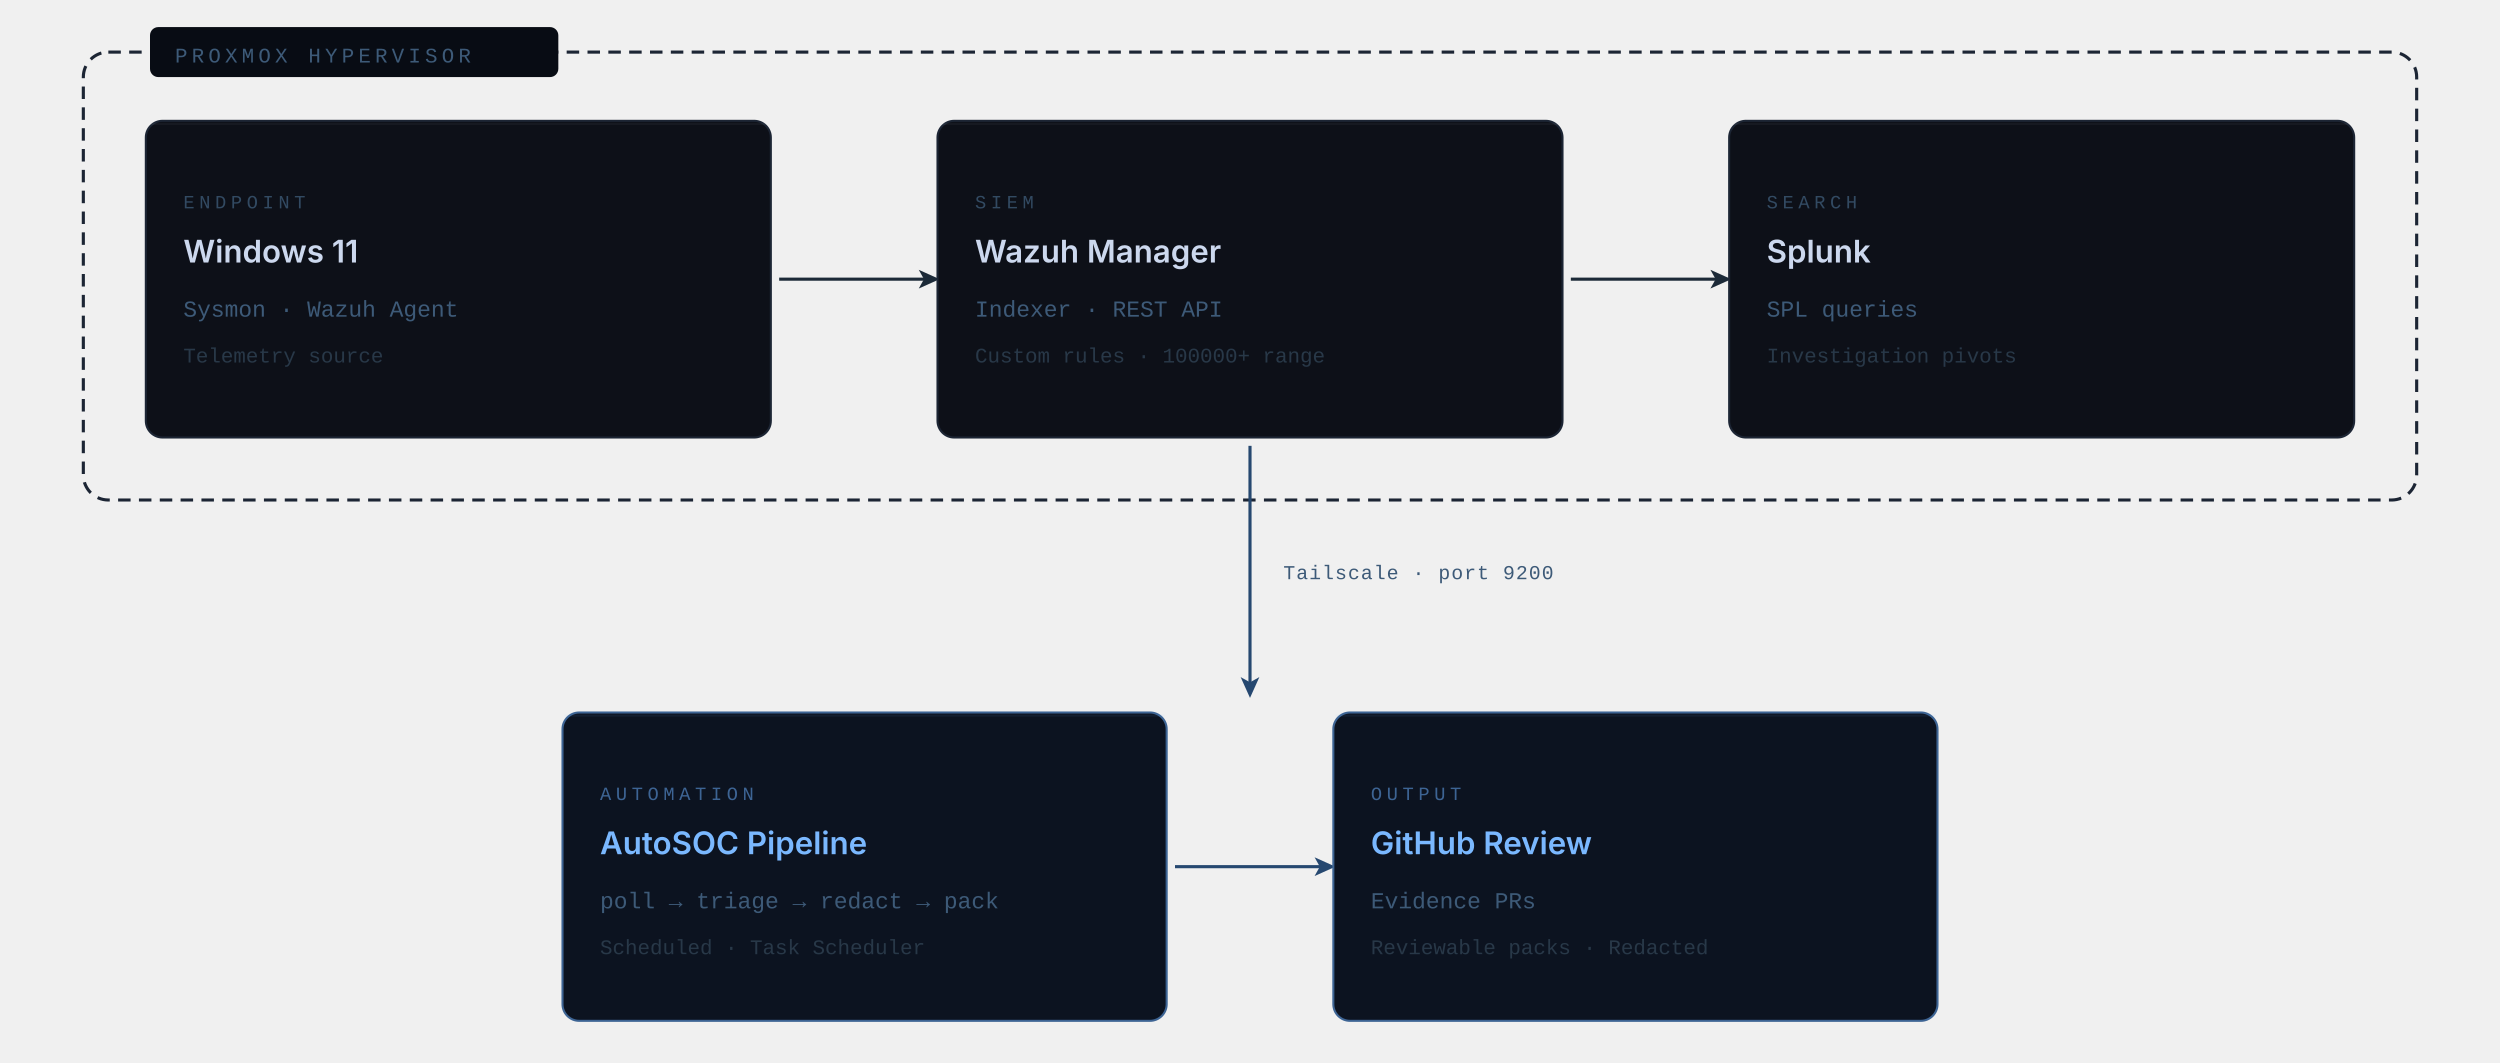
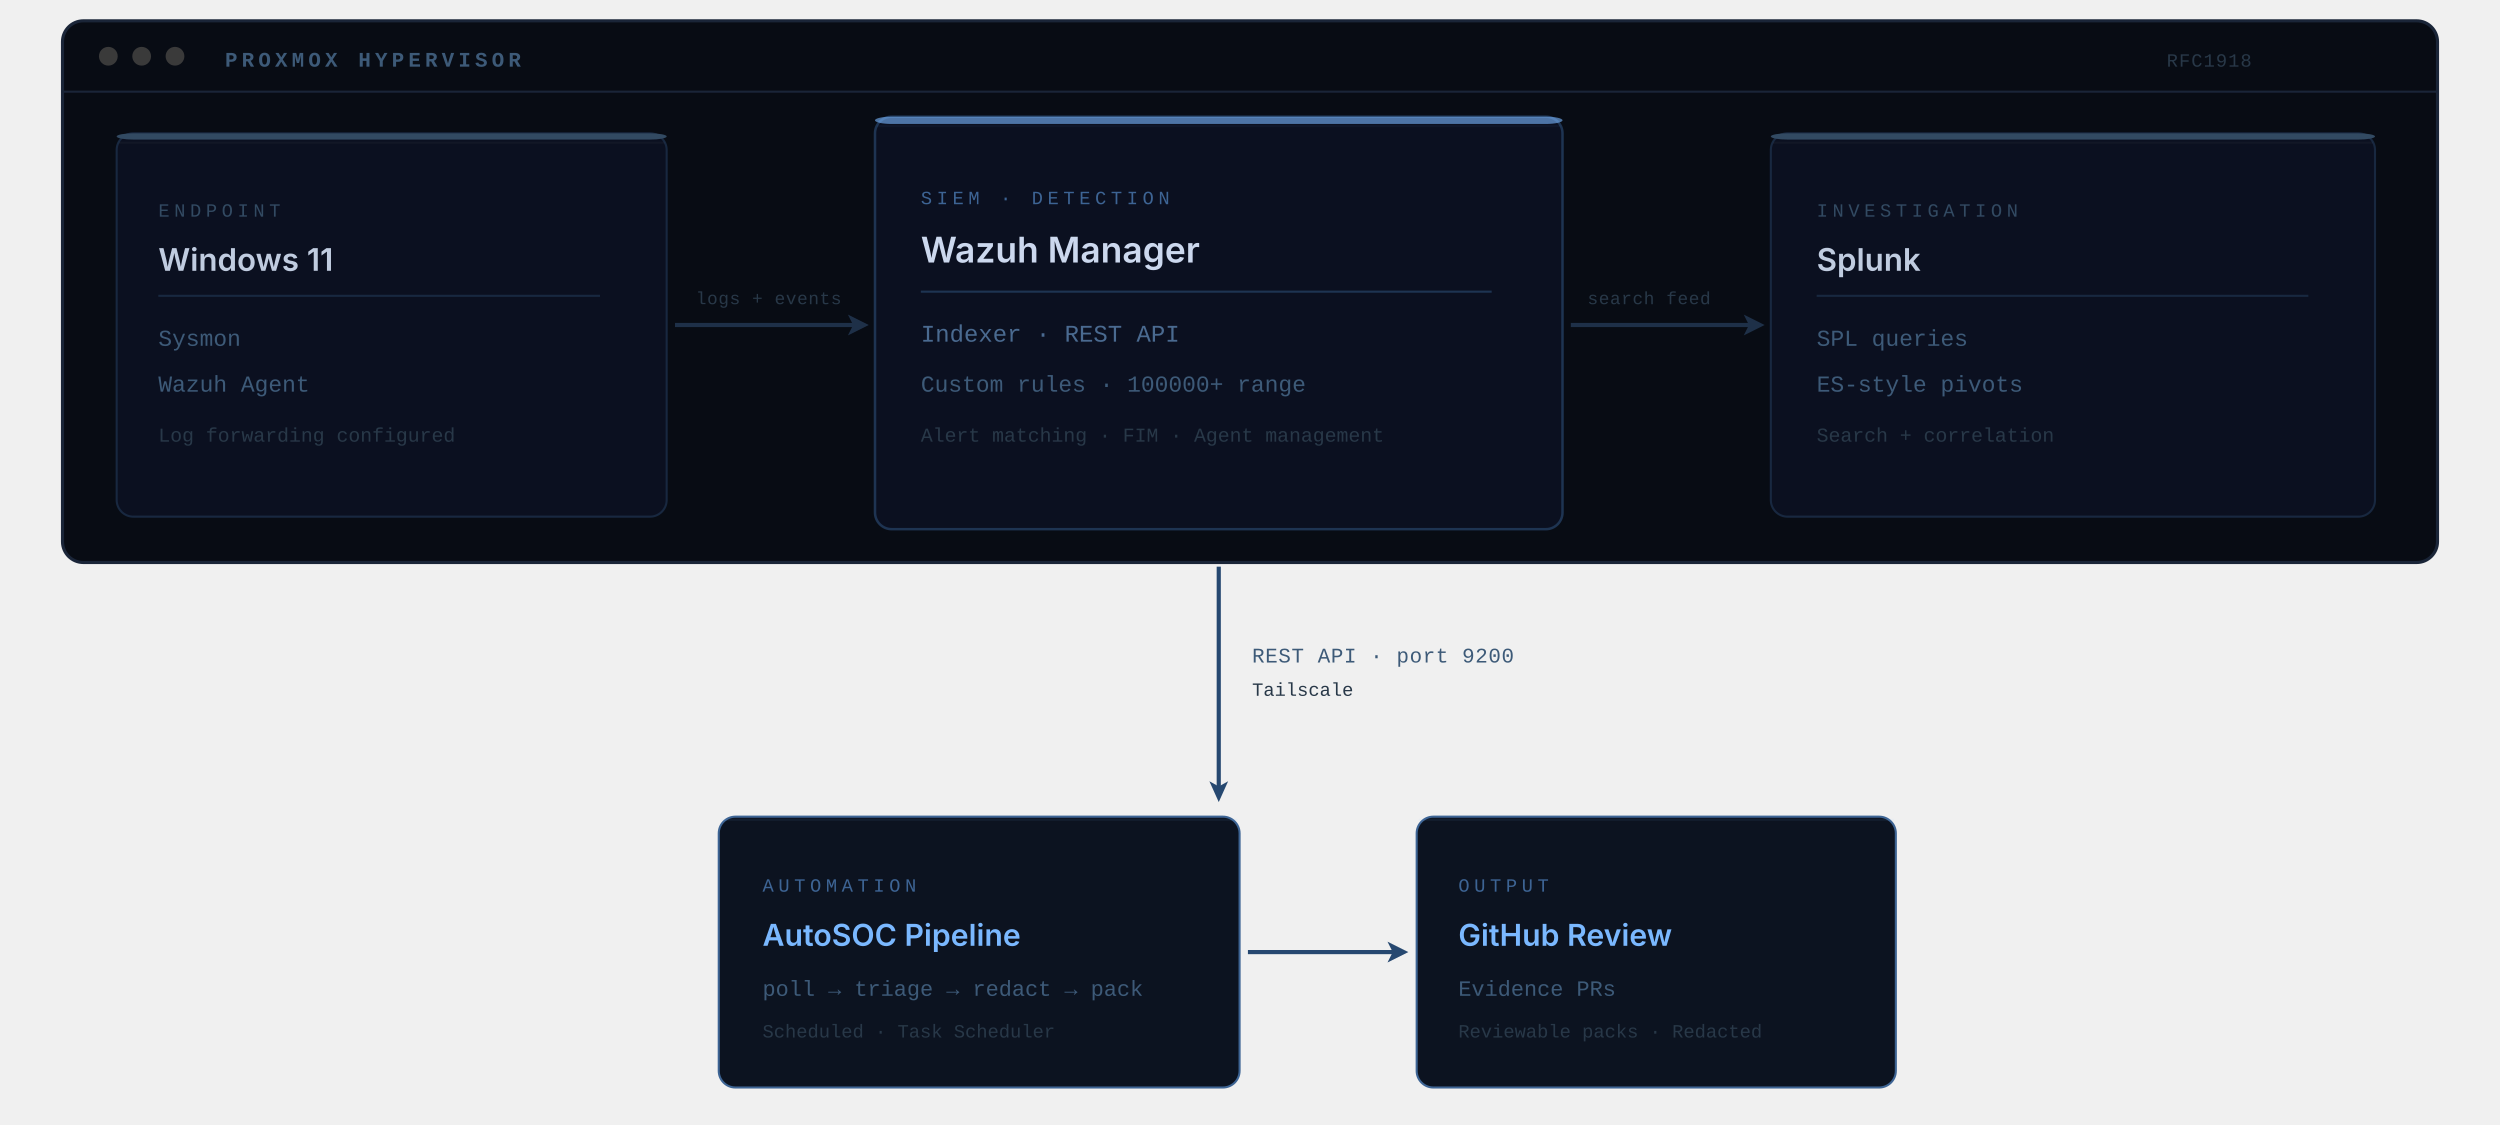
- <svg xmlns="http://www.w3.org/2000/svg" viewBox="0 0 1200 510" role="img" aria-label="SOC lab architecture: Proxmox hypervisor with Windows endpoint, Wazuh Manager, and Splunk, connected to AutoSOC pipeline and GitHub review output">
-   <rect x="40" y="25" width="1120" height="215" rx="12" fill="none" stroke="#1c2534" stroke-width="1.5" stroke-dasharray="6,4" />
-   <rect x="72" y="13" width="196" height="24" rx="4" fill="#080c14" />
-   <text x="84" y="30" font-family="'JetBrains Mono','Consolas','Courier New',monospace" font-size="10" fill="#3d5a78" letter-spacing="2">PROXMOX HYPERVISOR</text>
-   <rect x="70" y="58" width="300" height="152" rx="8" fill="#0d1018" stroke="#1c2534" stroke-width="1" />
-   <rect x="71" y="59" width="298" height="1" fill="#ffffff" fill-opacity="0.04" />
-   <text x="88" y="100" font-family="'JetBrains Mono','Consolas','Courier New',monospace" font-size="9" fill="#324a62" letter-spacing="2.2">ENDPOINT</text>
-   <text x="88" y="126" font-family="'Sora','Inter','Segoe UI',Arial,sans-serif" font-size="15" font-weight="600" fill="#ccd8ee">Windows 11</text>
-   <text x="88" y="152" font-family="'JetBrains Mono','Consolas','Courier New',monospace" font-size="11" fill="#3d5a78">Sysmon · Wazuh Agent</text>
-   <text x="88" y="174" font-family="'JetBrains Mono','Consolas','Courier New',monospace" font-size="10" fill="#283848">Telemetry source</text>
-   <line x1="374" y1="134" x2="444" y2="134" stroke="#1c2a38" stroke-width="1.5" />
-   <path d="M441,129.5 L451,134 L441,138.5 L443.5,134 Z" fill="#1c2a38" />
-   <rect x="450" y="58" width="300" height="152" rx="8" fill="#0d1018" stroke="#1c2534" stroke-width="1" />
-   <rect x="451" y="59" width="298" height="1" fill="#ffffff" fill-opacity="0.04" />
-   <text x="468" y="100" font-family="'JetBrains Mono','Consolas','Courier New',monospace" font-size="9" fill="#324a62" letter-spacing="2.2">SIEM</text>
-   <text x="468" y="126" font-family="'Sora','Inter','Segoe UI',Arial,sans-serif" font-size="15" font-weight="600" fill="#ccd8ee">Wazuh Manager</text>
-   <text x="468" y="152" font-family="'JetBrains Mono','Consolas','Courier New',monospace" font-size="11" fill="#3d5a78">Indexer · REST API</text>
-   <text x="468" y="174" font-family="'JetBrains Mono','Consolas','Courier New',monospace" font-size="10" fill="#283848">Custom rules · 100000+ range</text>
-   <line x1="754" y1="134" x2="824" y2="134" stroke="#1c2a38" stroke-width="1.5" />
-   <path d="M821,129.5 L831,134 L821,138.5 L823.5,134 Z" fill="#1c2a38" />
-   <rect x="830" y="58" width="300" height="152" rx="8" fill="#0d1018" stroke="#1c2534" stroke-width="1" />
-   <rect x="831" y="59" width="298" height="1" fill="#ffffff" fill-opacity="0.04" />
-   <text x="848" y="100" font-family="'JetBrains Mono','Consolas','Courier New',monospace" font-size="9" fill="#324a62" letter-spacing="2.2">SEARCH</text>
-   <text x="848" y="126" font-family="'Sora','Inter','Segoe UI',Arial,sans-serif" font-size="15" font-weight="600" fill="#ccd8ee">Splunk</text>
-   <text x="848" y="152" font-family="'JetBrains Mono','Consolas','Courier New',monospace" font-size="11" fill="#3d5a78">SPL queries</text>
-   <text x="848" y="174" font-family="'JetBrains Mono','Consolas','Courier New',monospace" font-size="10" fill="#283848">Investigation pivots</text>
-   <line x1="600" y1="214" x2="600" y2="328" stroke="#264870" stroke-width="1.5" />
-   <path d="M595.5,325 L600,335 L604.5,325 L600,327.5 Z" fill="#264870" />
-   <text x="616" y="278" font-family="'JetBrains Mono','Consolas','Courier New',monospace" font-size="9.5" fill="#3d5a78" letter-spacing="0.5">Tailscale · port 9200</text>
-   <rect x="270" y="342" width="290" height="148" rx="8" fill="#0c1320" stroke="#3d6494" stroke-width="1" />
-   <rect x="271" y="343" width="288" height="1" fill="#7ab8ff" fill-opacity="0.07" />
-   <text x="288" y="384" font-family="'JetBrains Mono','Consolas','Courier New',monospace" font-size="9" fill="#3d6494" letter-spacing="2.2">AUTOMATION</text>
-   <text x="288" y="410" font-family="'Sora','Inter','Segoe UI',Arial,sans-serif" font-size="15" font-weight="600" fill="#7ab8ff">AutoSOC Pipeline</text>
-   <text x="288" y="436" font-family="'JetBrains Mono','Consolas','Courier New',monospace" font-size="11" fill="#3d5a78">poll → triage → redact → pack</text>
-   <text x="288" y="458" font-family="'JetBrains Mono','Consolas','Courier New',monospace" font-size="10" fill="#283848">Scheduled · Task Scheduler</text>
-   <line x1="564" y1="416" x2="634" y2="416" stroke="#264870" stroke-width="1.5" />
-   <path d="M631,411.5 L641,416 L631,420.5 L633.5,416 Z" fill="#264870" />
-   <rect x="640" y="342" width="290" height="148" rx="8" fill="#0c1320" stroke="#3d6494" stroke-width="1" />
-   <rect x="641" y="343" width="288" height="1" fill="#7ab8ff" fill-opacity="0.07" />
-   <text x="658" y="384" font-family="'JetBrains Mono','Consolas','Courier New',monospace" font-size="9" fill="#3d6494" letter-spacing="2.2">OUTPUT</text>
-   <text x="658" y="410" font-family="'Sora','Inter','Segoe UI',Arial,sans-serif" font-size="15" font-weight="600" fill="#7ab8ff">GitHub Review</text>
-   <text x="658" y="436" font-family="'JetBrains Mono','Consolas','Courier New',monospace" font-size="11" fill="#3d5a78">Evidence PRs</text>
-   <text x="658" y="458" font-family="'JetBrains Mono','Consolas','Courier New',monospace" font-size="10" fill="#283848">Reviewable packs · Redacted</text>
+ <svg xmlns="http://www.w3.org/2000/svg" viewBox="0 0 1200 540" role="img" aria-label="SOC lab architecture: Proxmox hypervisor hosting Windows endpoint, Wazuh Manager, and Splunk, connected to AutoSOC pipeline and GitHub output">
+   <rect x="30" y="10" width="1140" height="260" rx="10" fill="#080c14" stroke="#1a2538" stroke-width="1.5" />
+   <line x1="30" y1="44" x2="1170" y2="44" stroke="#1a2538" stroke-width="1" />
+   <circle cx="52" cy="27" r="4.5" fill="#3a3a3a" />
+   <circle cx="68" cy="27" r="4.5" fill="#3a3a3a" />
+   <circle cx="84" cy="27" r="4.5" fill="#3a3a3a" />
+   <text x="108" y="32" font-family="'JetBrains Mono','Consolas','Courier New',monospace" font-size="10" font-weight="600" fill="#3d5a78" letter-spacing="2">PROXMOX HYPERVISOR</text>
+   <text x="1040" y="32" font-family="'JetBrains Mono','Consolas','Courier New',monospace" font-size="9" fill="#283848" letter-spacing="0.5">RFC1918</text>
+   <rect x="56" y="64" width="264" height="184" rx="8" fill="#0b1020" stroke="#182840" stroke-width="1" />
+   <rect x="56" y="64" width="264" height="3" rx="8" fill="#324a62" />
+   <rect x="57" y="68" width="262" height="1" fill="#ffffff" fill-opacity="0.03" />
+   <text x="76" y="104" font-family="'JetBrains Mono','Consolas','Courier New',monospace" font-size="9" fill="#324a62" letter-spacing="2.2">ENDPOINT</text>
+   <text x="76" y="130" font-family="'Sora','Inter','Segoe UI',Arial,sans-serif" font-size="15" font-weight="600" fill="#c0cce0">Windows 11</text>
+   <line x1="76" y1="142" x2="288" y2="142" stroke="#182840" stroke-width="1" />
+   <text x="76" y="166" font-family="'JetBrains Mono','Consolas','Courier New',monospace" font-size="11" fill="#3d5a78">Sysmon</text>
+   <text x="76" y="188" font-family="'JetBrains Mono','Consolas','Courier New',monospace" font-size="11" fill="#3d5a78">Wazuh Agent</text>
+   <text x="76" y="212" font-family="'JetBrains Mono','Consolas','Courier New',monospace" font-size="9.5" fill="#283848">Log forwarding configured</text>
+   <line x1="324" y1="156" x2="410" y2="156" stroke="#1e3048" stroke-width="2" />
+   <path d="M407,151 L417,156 L407,161 L409.5,156 Z" fill="#1e3048" />
+   <text x="334" y="146" font-family="'JetBrains Mono','Consolas','Courier New',monospace" font-size="8.5" fill="#283848" letter-spacing="0.3">logs + events</text>
+   <rect x="420" y="56" width="330" height="198" rx="8" fill="#0b1020" stroke="#1e3452" stroke-width="1.2" />
+   <rect x="420" y="56" width="330" height="3.5" rx="8" fill="#7ab8ff" fill-opacity="0.6" />
+   <rect x="421" y="60" width="328" height="1" fill="#7ab8ff" fill-opacity="0.04" />
+   <text x="442" y="98" font-family="'JetBrains Mono','Consolas','Courier New',monospace" font-size="9" fill="#3d6494" letter-spacing="2.2">SIEM · DETECTION</text>
+   <text x="442" y="126" font-family="'Sora','Inter','Segoe UI',Arial,sans-serif" font-size="17" font-weight="600" fill="#ccd8ee">Wazuh Manager</text>
+   <line x1="442" y1="140" x2="716" y2="140" stroke="#1e3452" stroke-width="1" />
+   <text x="442" y="164" font-family="'JetBrains Mono','Consolas','Courier New',monospace" font-size="11.5" fill="#4a6a90">Indexer · REST API</text>
+   <text x="442" y="188" font-family="'JetBrains Mono','Consolas','Courier New',monospace" font-size="11" fill="#3d5a78">Custom rules · 100000+ range</text>
+   <text x="442" y="212" font-family="'JetBrains Mono','Consolas','Courier New',monospace" font-size="9.5" fill="#283848">Alert matching · FIM · Agent management</text>
+   <line x1="754" y1="156" x2="840" y2="156" stroke="#1e3048" stroke-width="2" />
+   <path d="M837,151 L847,156 L837,161 L839.5,156 Z" fill="#1e3048" />
+   <text x="762" y="146" font-family="'JetBrains Mono','Consolas','Courier New',monospace" font-size="8.5" fill="#283848" letter-spacing="0.3">search feed</text>
+   <rect x="850" y="64" width="290" height="184" rx="8" fill="#0b1020" stroke="#182840" stroke-width="1" />
+   <rect x="850" y="64" width="290" height="3" rx="8" fill="#324a62" />
+   <rect x="851" y="68" width="288" height="1" fill="#ffffff" fill-opacity="0.03" />
+   <text x="872" y="104" font-family="'JetBrains Mono','Consolas','Courier New',monospace" font-size="9" fill="#324a62" letter-spacing="2.2">INVESTIGATION</text>
+   <text x="872" y="130" font-family="'Sora','Inter','Segoe UI',Arial,sans-serif" font-size="15" font-weight="600" fill="#c0cce0">Splunk</text>
+   <line x1="872" y1="142" x2="1108" y2="142" stroke="#182840" stroke-width="1" />
+   <text x="872" y="166" font-family="'JetBrains Mono','Consolas','Courier New',monospace" font-size="11" fill="#3d5a78">SPL queries</text>
+   <text x="872" y="188" font-family="'JetBrains Mono','Consolas','Courier New',monospace" font-size="11" fill="#3d5a78">ES-style pivots</text>
+   <text x="872" y="212" font-family="'JetBrains Mono','Consolas','Courier New',monospace" font-size="9.5" fill="#283848">Search + correlation</text>
+   <line x1="585" y1="272" x2="585" y2="378" stroke="#264870" stroke-width="2" />
+   <path d="M580.5,375 L585,385 L589.5,375 L585,377.5 Z" fill="#264870" />
+   <text x="601" y="318" font-family="'JetBrains Mono','Consolas','Courier New',monospace" font-size="10" fill="#3d5a78" letter-spacing="0.3">REST API · port 9200</text>
+   <text x="601" y="334" font-family="'JetBrains Mono','Consolas','Courier New',monospace" font-size="9" fill="#283848">Tailscale</text>
+   <rect x="345" y="392" width="250" height="130" rx="8" fill="#0c1320" stroke="#3d6494" stroke-width="1" />
+   <rect x="346" y="393" width="248" height="1" fill="#7ab8ff" fill-opacity="0.07" />
+   <text x="366" y="428" font-family="'JetBrains Mono','Consolas','Courier New',monospace" font-size="9" fill="#3d6494" letter-spacing="2.2">AUTOMATION</text>
+   <text x="366" y="454" font-family="'Sora','Inter','Segoe UI',Arial,sans-serif" font-size="14.5" font-weight="600" fill="#7ab8ff">AutoSOC Pipeline</text>
+   <text x="366" y="478" font-family="'JetBrains Mono','Consolas','Courier New',monospace" font-size="10.5" fill="#3d5a78">poll → triage → redact → pack</text>
+   <text x="366" y="498" font-family="'JetBrains Mono','Consolas','Courier New',monospace" font-size="9" fill="#283848">Scheduled · Task Scheduler</text>
+   <line x1="599" y1="457" x2="669" y2="457" stroke="#264870" stroke-width="2" />
+   <path d="M666,452 L676,457 L666,462 L668.5,457 Z" fill="#264870" />
+   <rect x="680" y="392" width="230" height="130" rx="8" fill="#0c1320" stroke="#3d6494" stroke-width="1" />
+   <rect x="681" y="393" width="228" height="1" fill="#7ab8ff" fill-opacity="0.07" />
+   <text x="700" y="428" font-family="'JetBrains Mono','Consolas','Courier New',monospace" font-size="9" fill="#3d6494" letter-spacing="2.2">OUTPUT</text>
+   <text x="700" y="454" font-family="'Sora','Inter','Segoe UI',Arial,sans-serif" font-size="14.5" font-weight="600" fill="#7ab8ff">GitHub Review</text>
+   <text x="700" y="478" font-family="'JetBrains Mono','Consolas','Courier New',monospace" font-size="10.5" fill="#3d5a78">Evidence PRs</text>
+   <text x="700" y="498" font-family="'JetBrains Mono','Consolas','Courier New',monospace" font-size="9" fill="#283848">Reviewable packs · Redacted</text>
</svg>
